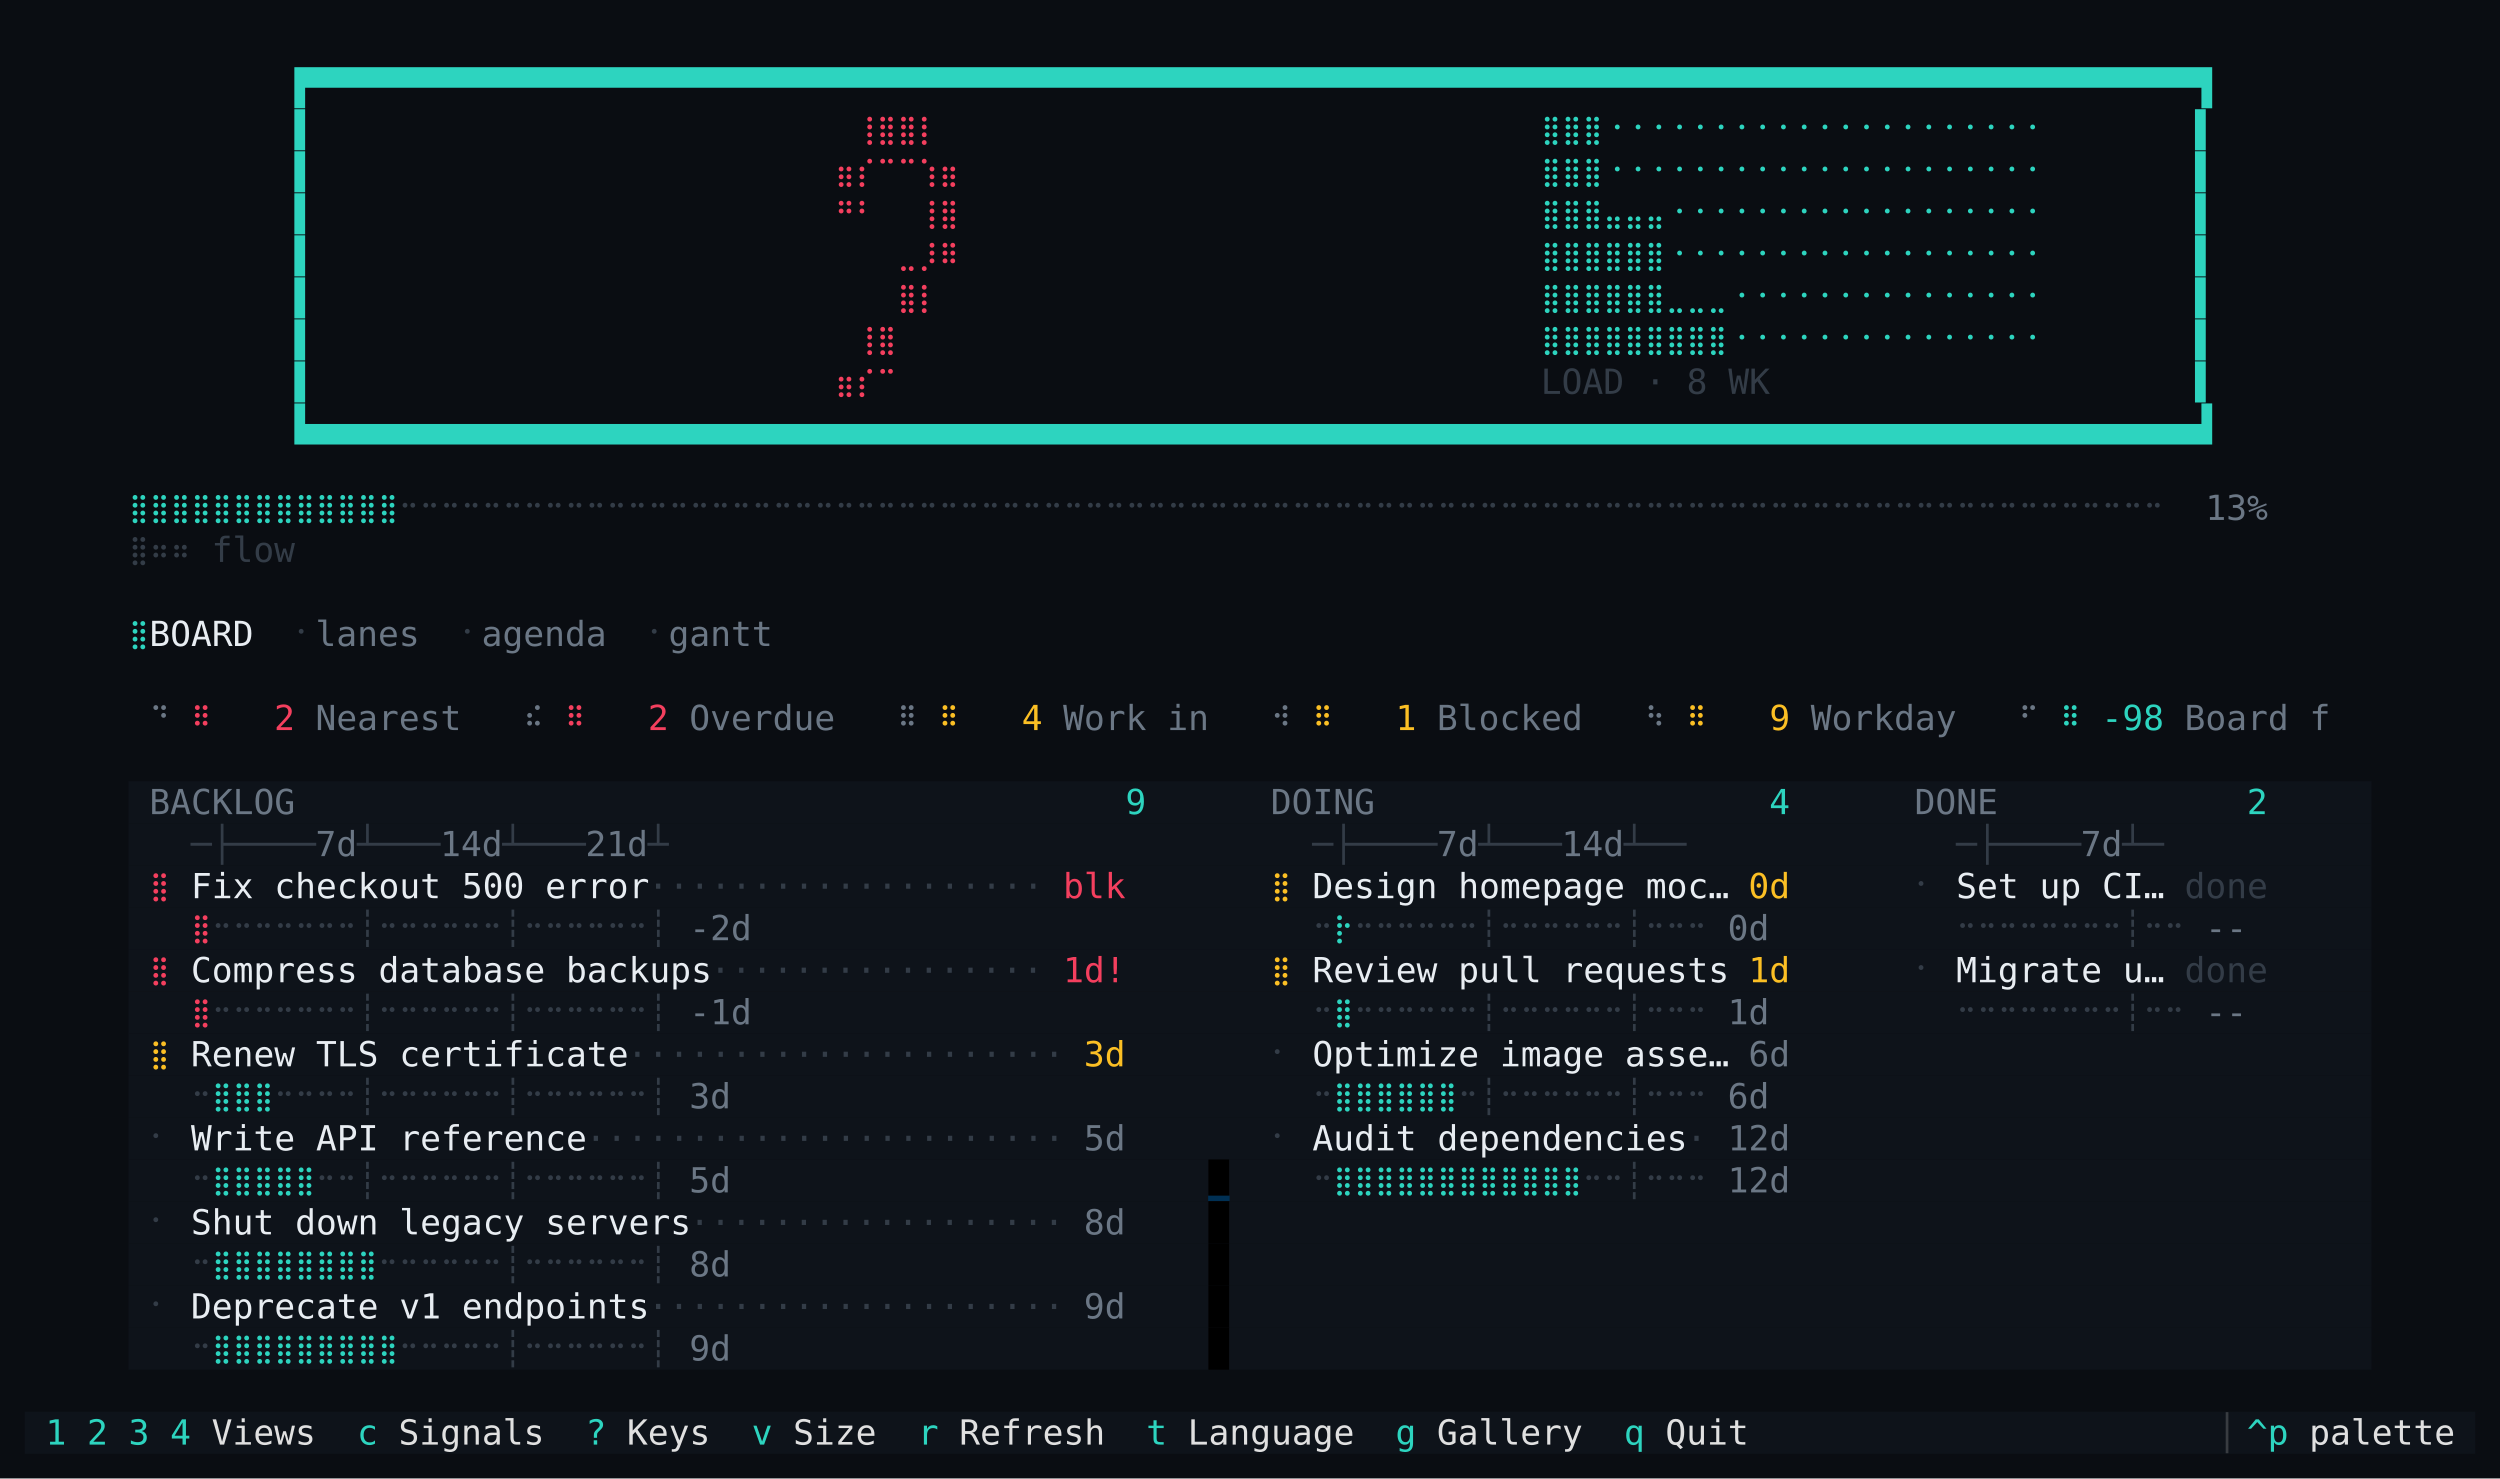
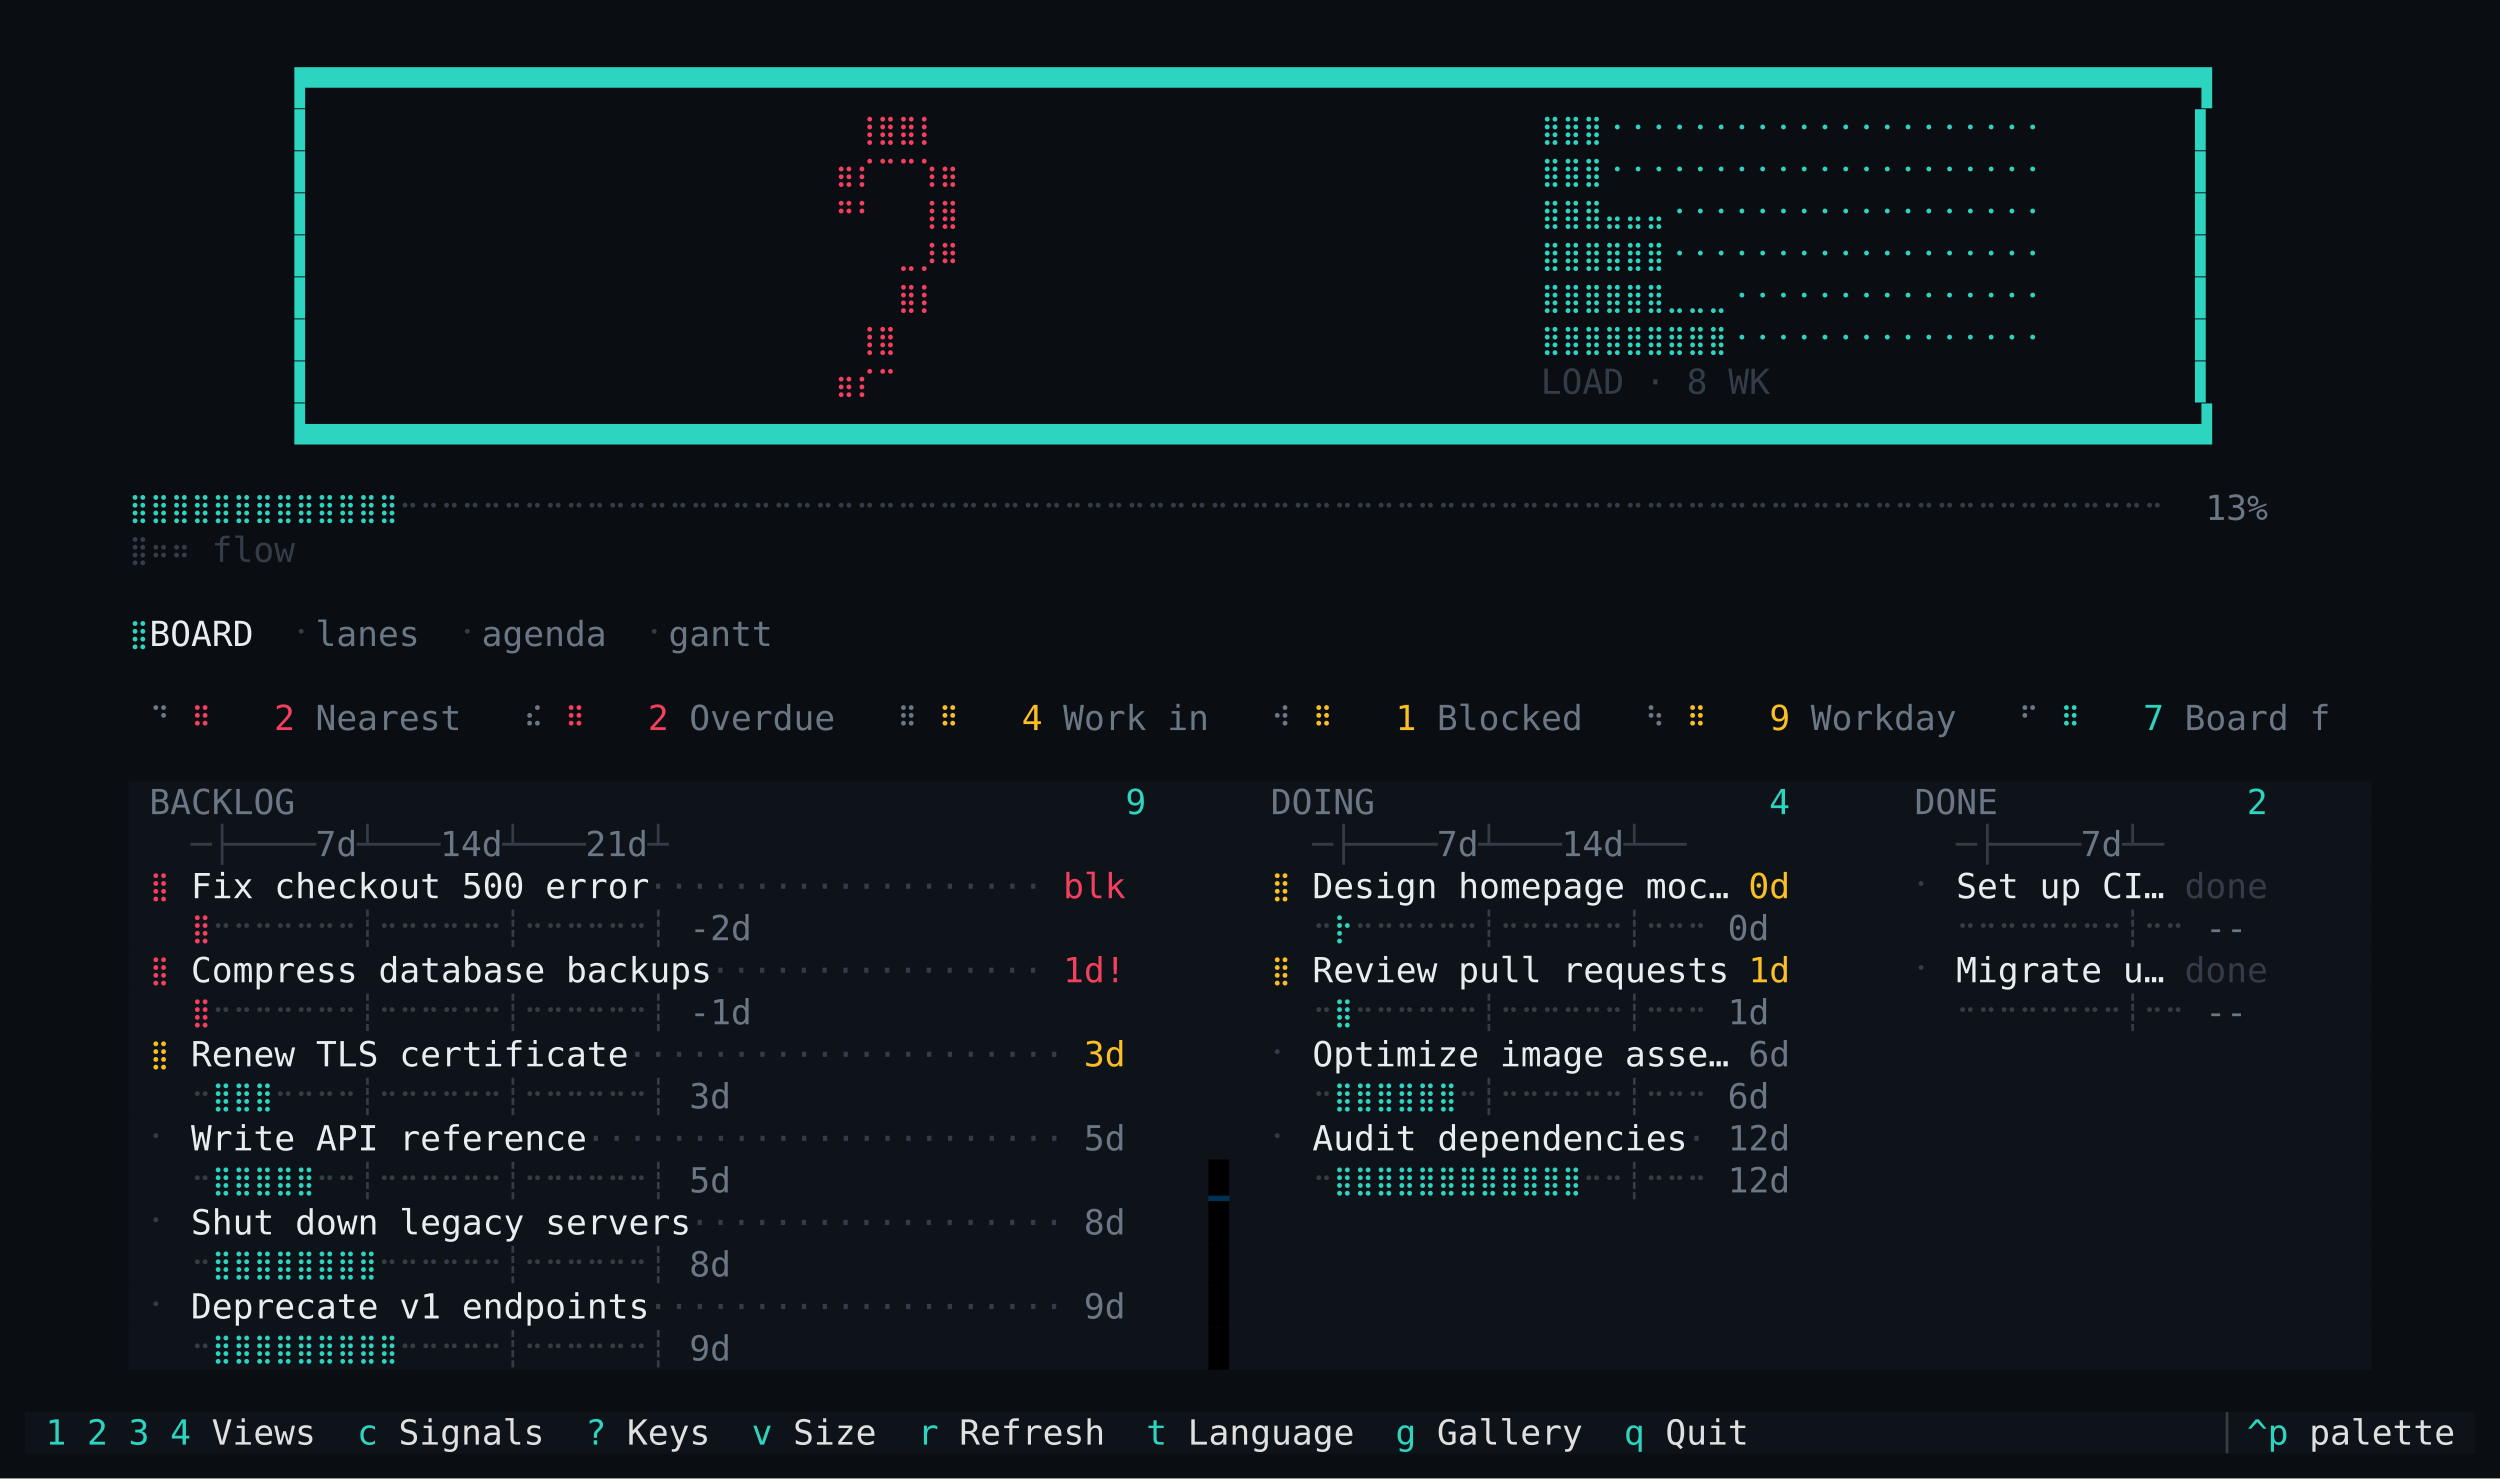
<svg xmlns="http://www.w3.org/2000/svg" viewBox="0 0 1011.2 598.0" role="img" aria-label="taskboard · instrument · board">
  <rect width="1011.2" height="598.0" fill="#0a0d12" />
  <g font-family="ui-monospace,SFMono-Regular,'DejaVu Sans Mono','Cascadia Mono',Menlo,Consolas,'Liberation Mono',monospace" font-size="14.0" xml:space="preserve" style="white-space:pre;font-variant-ligatures:none">
    <text x="119.2" y="40.3" fill="#2dd4bf">▛▀▀▀▀▀▀▀▀▀▀▀▀▀▀▀▀▀▀▀▀▀▀▀▀▀▀▀▀▀▀▀▀▀▀▀▀▀▀▀▀▀▀▀▀▀▀▀▀▀▀▀▀▀▀▀▀▀▀▀▀▀▀▀▀▀▀▀▀▀▀▀▀▀▀▀▀▀▀▀▀▀▀▀▀▀▀▀▀▀▀▜</text>
    <text x="119.2" y="57.3" fill="#2dd4bf">▌</text>
    <text x="127.6" y="57.3" fill="#f43f5e">                         ⠀⢸⣿⣿⡇⠀                            </text>
    <text x="623.2" y="57.3" fill="#2dd4bf">⣿⣿⣿⠐⠐⠐⠐⠐⠐⠐⠐⠐⠐⠐⠐⠐⠐⠐⠐⠐⠐⠐⠐⠐</text>
    <text x="883.6" y="57.3" fill="#2dd4bf">▐</text>
    <text x="119.2" y="74.3" fill="#2dd4bf">▌</text>
    <text x="127.6" y="74.3" fill="#f43f5e">                         ⣶⡎⠉⠉⢱⣶                            </text>
    <text x="623.2" y="74.3" fill="#2dd4bf">⣿⣿⣿⠐⠐⠐⠐⠐⠐⠐⠐⠐⠐⠐⠐⠐⠐⠐⠐⠐⠐⠐⠐⠐</text>
    <text x="883.6" y="74.3" fill="#2dd4bf">▐</text>
    <text x="119.2" y="91.3" fill="#2dd4bf">▌</text>
    <text x="127.6" y="91.3" fill="#f43f5e">                         ⠛⠃⠀⠀⢸⣿                            </text>
    <text x="623.2" y="91.3" fill="#2dd4bf">⣿⣿⣿⣤⣤⣤⠐⠐⠐⠐⠐⠐⠐⠐⠐⠐⠐⠐⠐⠐⠐⠐⠐⠐</text>
    <text x="883.6" y="91.3" fill="#2dd4bf">▐</text>
    <text x="119.2" y="108.3" fill="#2dd4bf">▌</text>
    <text x="127.6" y="108.3" fill="#f43f5e">                         ⠀⠀⠀⣀⡸⠿                            </text>
    <text x="623.2" y="108.3" fill="#2dd4bf">⣿⣿⣿⣿⣿⣿⠐⠐⠐⠐⠐⠐⠐⠐⠐⠐⠐⠐⠐⠐⠐⠐⠐⠐</text>
    <text x="883.6" y="108.3" fill="#2dd4bf">▐</text>
    <text x="119.2" y="125.3" fill="#2dd4bf">▌</text>
    <text x="127.6" y="125.3" fill="#f43f5e">                         ⠀⠀⠀⣿⡇⠀                            </text>
    <text x="623.2" y="125.3" fill="#2dd4bf">⣿⣿⣿⣿⣿⣿⣀⣀⣀⠐⠐⠐⠐⠐⠐⠐⠐⠐⠐⠐⠐⠐⠐⠐</text>
    <text x="883.6" y="125.3" fill="#2dd4bf">▐</text>
    <text x="119.2" y="142.3" fill="#2dd4bf">▌</text>
    <text x="127.6" y="142.3" fill="#f43f5e">                         ⠀⢸⣿⠀⠀⠀                            </text>
    <text x="623.2" y="142.3" fill="#2dd4bf">⣿⣿⣿⣿⣿⣿⣿⣿⣿⠐⠐⠐⠐⠐⠐⠐⠐⠐⠐⠐⠐⠐⠐⠐</text>
    <text x="883.6" y="142.3" fill="#2dd4bf">▐</text>
    <text x="119.2" y="159.3" fill="#2dd4bf">▌</text>
    <text x="127.6" y="159.3" fill="#f43f5e">                         ⣶⡎⠉⠀⠀⠀                            </text>
    <text x="623.2" y="159.3" fill="#333c47">LOAD · 8 WK</text>
    <text x="883.6" y="159.3" fill="#2dd4bf">▐</text>
    <text x="119.2" y="176.3" fill="#2dd4bf">▙▄▄▄▄▄▄▄▄▄▄▄▄▄▄▄▄▄▄▄▄▄▄▄▄▄▄▄▄▄▄▄▄▄▄▄▄▄▄▄▄▄▄▄▄▄▄▄▄▄▄▄▄▄▄▄▄▄▄▄▄▄▄▄▄▄▄▄▄▄▄▄▄▄▄▄▄▄▄▄▄▄▄▄▄▄▄▄▄▄▄▟</text>
    <text x="52.0" y="210.3" fill="#2dd4bf">⣿⣿⣿⣿⣿⣿⣿⣿⣿⣿⣿⣿⣿</text>
    <text x="161.2" y="210.3" fill="#333c47">⠒⠒⠒⠒⠒⠒⠒⠒⠒⠒⠒⠒⠒⠒⠒⠒⠒⠒⠒⠒⠒⠒⠒⠒⠒⠒⠒⠒⠒⠒⠒⠒⠒⠒⠒⠒⠒⠒⠒⠒⠒⠒⠒⠒⠒⠒⠒⠒⠒⠒⠒⠒⠒⠒⠒⠒⠒⠒⠒⠒⠒⠒⠒⠒⠒⠒⠒⠒⠒⠒⠒⠒⠒⠒⠒⠒⠒⠒⠒⠒⠒⠒⠒⠒⠒</text>
    <text x="883.6" y="210.3" fill="#6b7785"> 13%</text>
    <text x="52.0" y="227.3" fill="#333c47">⣿⠶⠶</text>
    <text x="85.6" y="227.3" fill="#333c47">flow</text>
    <text x="52.0" y="261.3" fill="#2dd4bf">⣿</text>
    <text x="60.4" y="261.3" fill="#e8edf2">BOARD  </text>
    <text x="119.2" y="261.3" fill="#333c47">⠂</text>
    <text x="127.6" y="261.3" fill="#6b7785">lanes</text>
    <text x="186.4" y="261.3" fill="#333c47">⠂</text>
    <text x="194.8" y="261.3" fill="#6b7785">agenda</text>
    <text x="262.0" y="261.3" fill="#333c47">⠂</text>
    <text x="270.4" y="261.3" fill="#6b7785">gantt</text>
    <text x="60.4" y="295.3" fill="#6b7785">⠙</text>
    <text x="77.2" y="295.3" fill="#f43f5e">⠿</text>
    <text x="94.0" y="295.3" fill="#f43f5e">  2</text>
    <text x="127.6" y="295.3" fill="#6b7785">Nearest</text>
    <text x="211.6" y="295.3" fill="#6b7785">⠮</text>
    <text x="228.4" y="295.3" fill="#f43f5e">⠿</text>
    <text x="245.2" y="295.3" fill="#f43f5e">  2</text>
    <text x="278.8" y="295.3" fill="#6b7785">Overdue</text>
    <text x="362.8" y="295.3" fill="#6b7785">⠿</text>
    <text x="379.6" y="295.3" fill="#fbbf24">⠿</text>
    <text x="396.4" y="295.3" fill="#fbbf24">  4</text>
    <text x="430.0" y="295.3" fill="#6b7785">Work in</text>
    <text x="514.0" y="295.3" fill="#6b7785">⠺</text>
    <text x="530.8" y="295.3" fill="#fbbf24">⠿</text>
    <text x="547.6" y="295.3" fill="#fbbf24">  1</text>
    <text x="581.2" y="295.3" fill="#6b7785">Blocked</text>
    <text x="665.2" y="295.3" fill="#6b7785">⠳</text>
    <text x="682.0" y="295.3" fill="#fbbf24">⠿</text>
    <text x="698.8" y="295.3" fill="#fbbf24">  9</text>
    <text x="732.4" y="295.3" fill="#6b7785">Workday</text>
    <text x="816.4" y="295.3" fill="#6b7785">⠋</text>
    <text x="833.2" y="295.3" fill="#2dd4bf">⠿</text>
-     <text x="850.0" y="295.3" fill="#2dd4bf">-98</text>
+     <text x="850.0" y="295.3" fill="#2dd4bf">  7</text>
    <text x="883.6" y="295.3" fill="#6b7785">Board f</text>
    <rect x="52.0" y="316.0" width="907.2" height="17.0" fill="#0e131a" />
    <text x="60.4" y="329.3" fill="#6b7785">BACKLOG</text>
    <text x="455.2" y="329.3" fill="#2dd4bf">9</text>
    <text x="514.0" y="329.3" fill="#6b7785">DOING</text>
    <text x="715.6" y="329.3" fill="#2dd4bf">4</text>
    <text x="774.4" y="329.3" fill="#6b7785">DONE</text>
    <text x="908.8" y="329.3" fill="#2dd4bf">2</text>
    <rect x="52.0" y="333.0" width="907.2" height="17.0" fill="#0e131a" />
    <text x="77.2" y="346.3" fill="#333c47">─├────</text>
    <text x="127.6" y="346.3" fill="#6b7785">7d</text>
    <text x="144.4" y="346.3" fill="#333c47">┴───</text>
    <text x="178.0" y="346.3" fill="#6b7785">14d</text>
    <text x="203.2" y="346.3" fill="#333c47">┴───</text>
    <text x="236.8" y="346.3" fill="#6b7785">21d</text>
    <text x="262.0" y="346.3" fill="#333c47">┴</text>
    <text x="530.8" y="346.3" fill="#333c47">─├────</text>
    <text x="581.2" y="346.3" fill="#6b7785">7d</text>
    <text x="598.0" y="346.3" fill="#333c47">┴───</text>
    <text x="631.6" y="346.3" fill="#6b7785">14d</text>
    <text x="656.8" y="346.3" fill="#333c47">┴──</text>
    <text x="791.2" y="346.3" fill="#333c47">─├────</text>
    <text x="841.6" y="346.3" fill="#6b7785">7d</text>
    <text x="858.4" y="346.3" fill="#333c47">┴─</text>
    <rect x="52.0" y="350.0" width="907.2" height="17.0" fill="#0e131a" />
    <text x="60.4" y="363.3" fill="#f43f5e">⣿</text>
    <text x="68.8" y="363.3" fill="#e8edf2"> Fix checkout 500 error</text>
    <text x="262.0" y="363.3" fill="#333c47">···················</text>
    <text x="430.0" y="363.3" fill="#f43f5e">blk</text>
    <text x="514.0" y="363.3" fill="#fbbf24">⣿</text>
    <text x="522.4" y="363.3" fill="#e8edf2"> Design homepage moc… </text>
    <text x="707.2" y="363.3" fill="#fbbf24">0d</text>
    <text x="774.4" y="363.3" fill="#333c47">⠂</text>
    <text x="782.8" y="363.3" fill="#e8edf2"> Set up CI… </text>
    <text x="883.6" y="363.3" fill="#333c47">done</text>
    <rect x="52.0" y="367.0" width="907.2" height="17.0" fill="#0e131a" />
    <text x="77.2" y="380.3" fill="#f43f5e">⣿</text>
    <text x="85.6" y="380.3" fill="#333c47">⠒⠒⠒⠒⠒⠒⠒┊⠒⠒⠒⠒⠒⠒┊⠒⠒⠒⠒⠒⠒┊</text>
    <text x="278.8" y="380.3" fill="#6b7785">-2d</text>
    <text x="530.8" y="380.3" fill="#333c47">⠒</text>
    <text x="539.2" y="380.3" fill="#2dd4bf">⡗</text>
    <text x="547.6" y="380.3" fill="#333c47">⠒⠒⠒⠒⠒⠒┊⠒⠒⠒⠒⠒⠒┊⠒⠒⠒</text>
    <text x="698.8" y="380.3" fill="#6b7785">0d</text>
    <text x="791.2" y="380.3" fill="#333c47">⠒⠒⠒⠒⠒⠒⠒⠒┊⠒⠒</text>
    <text x="892.0" y="380.3" fill="#6b7785">--</text>
    <rect x="52.0" y="384.0" width="907.2" height="17.0" fill="#0e131a" />
    <text x="60.4" y="397.3" fill="#f43f5e">⣿</text>
    <text x="68.8" y="397.3" fill="#e8edf2"> Compress database backups</text>
    <text x="287.2" y="397.3" fill="#333c47">················</text>
    <text x="430.0" y="397.3" fill="#f43f5e">1d!</text>
    <text x="514.0" y="397.3" fill="#fbbf24">⣿</text>
    <text x="522.4" y="397.3" fill="#e8edf2"> Review pull requests </text>
    <text x="707.2" y="397.3" fill="#fbbf24">1d</text>
    <text x="774.4" y="397.3" fill="#333c47">⠂</text>
    <text x="782.8" y="397.3" fill="#e8edf2"> Migrate u… </text>
    <text x="883.6" y="397.3" fill="#333c47">done</text>
    <rect x="52.0" y="401.0" width="907.2" height="17.0" fill="#0e131a" />
    <text x="77.2" y="414.3" fill="#f43f5e">⣿</text>
    <text x="85.6" y="414.3" fill="#333c47">⠒⠒⠒⠒⠒⠒⠒┊⠒⠒⠒⠒⠒⠒┊⠒⠒⠒⠒⠒⠒┊</text>
    <text x="278.8" y="414.3" fill="#6b7785">-1d</text>
    <text x="530.8" y="414.3" fill="#333c47">⠒</text>
    <text x="539.2" y="414.3" fill="#2dd4bf">⣿</text>
    <text x="547.6" y="414.3" fill="#333c47">⠒⠒⠒⠒⠒⠒┊⠒⠒⠒⠒⠒⠒┊⠒⠒⠒</text>
    <text x="698.8" y="414.3" fill="#6b7785">1d</text>
    <text x="791.2" y="414.3" fill="#333c47">⠒⠒⠒⠒⠒⠒⠒⠒┊⠒⠒</text>
    <text x="892.0" y="414.3" fill="#6b7785">--</text>
    <rect x="52.0" y="418.0" width="907.2" height="17.0" fill="#0e131a" />
    <text x="60.4" y="431.3" fill="#fbbf24">⣿</text>
    <text x="68.8" y="431.3" fill="#e8edf2"> Renew TLS certificate</text>
    <text x="253.6" y="431.3" fill="#333c47">·····················</text>
    <text x="438.4" y="431.3" fill="#fbbf24">3d</text>
    <text x="514.0" y="431.3" fill="#333c47">⠂</text>
    <text x="522.4" y="431.3" fill="#e8edf2"> Optimize image asse… </text>
    <text x="707.2" y="431.3" fill="#6b7785">6d</text>
    <rect x="52.0" y="435.0" width="907.2" height="17.0" fill="#0e131a" />
    <text x="77.2" y="448.3" fill="#333c47">⠒</text>
    <text x="85.6" y="448.3" fill="#2dd4bf">⣿⣿⣿</text>
    <text x="110.8" y="448.3" fill="#333c47">⠒⠒⠒⠒┊⠒⠒⠒⠒⠒⠒┊⠒⠒⠒⠒⠒⠒┊</text>
    <text x="278.8" y="448.3" fill="#6b7785">3d</text>
    <text x="530.8" y="448.3" fill="#333c47">⠒</text>
    <text x="539.2" y="448.3" fill="#2dd4bf">⣿⣿⣿⣿⣿⣿</text>
    <text x="589.6" y="448.3" fill="#333c47">⠒┊⠒⠒⠒⠒⠒⠒┊⠒⠒⠒</text>
    <text x="698.8" y="448.3" fill="#6b7785">6d</text>
    <rect x="52.0" y="452.0" width="907.2" height="17.0" fill="#0e131a" />
    <text x="60.4" y="465.3" fill="#333c47">⠂</text>
    <text x="68.8" y="465.3" fill="#e8edf2"> Write API reference</text>
    <text x="236.8" y="465.3" fill="#333c47">·······················</text>
    <text x="438.4" y="465.3" fill="#6b7785">5d</text>
    <text x="514.0" y="465.3" fill="#333c47">⠂</text>
    <text x="522.4" y="465.3" fill="#e8edf2"> Audit dependencies</text>
    <text x="682.0" y="465.3" fill="#333c47">·</text>
    <text x="698.8" y="465.3" fill="#6b7785">12d</text>
    <rect x="52.0" y="469.0" width="436.8" height="17.0" fill="#0e131a" />
    <rect x="488.8" y="469.0" width="8.4" height="17.0" fill="#000000" />
    <rect x="497.2" y="469.0" width="462.0" height="17.0" fill="#0e131a" />
    <text x="77.2" y="482.3" fill="#333c47">⠒</text>
    <text x="85.6" y="482.3" fill="#2dd4bf">⣿⣿⣿⣿⣿</text>
    <text x="127.6" y="482.3" fill="#333c47">⠒⠒┊⠒⠒⠒⠒⠒⠒┊⠒⠒⠒⠒⠒⠒┊</text>
    <text x="278.8" y="482.3" fill="#6b7785">5d</text>
    <text x="488.8" y="482.3" fill="#003054">▁</text>
    <text x="530.8" y="482.3" fill="#333c47">⠒</text>
    <text x="539.2" y="482.3" fill="#2dd4bf">⣿⣿⣿⣿⣿⣿⣿⣿⣿⣿⣿⣿</text>
    <text x="640.0" y="482.3" fill="#333c47">⠒⠒┊⠒⠒⠒</text>
    <text x="698.8" y="482.3" fill="#6b7785">12d</text>
    <rect x="52.0" y="486.0" width="436.8" height="17.0" fill="#0e131a" />
    <rect x="488.8" y="486.0" width="8.4" height="17.0" fill="#000000" />
    <rect x="497.2" y="486.0" width="462.0" height="17.0" fill="#0e131a" />
    <text x="60.4" y="499.3" fill="#333c47">⠂</text>
    <text x="68.8" y="499.3" fill="#e8edf2"> Shut down legacy servers</text>
    <text x="278.8" y="499.3" fill="#333c47">··················</text>
    <text x="438.4" y="499.3" fill="#6b7785">8d</text>
    <rect x="52.0" y="503.0" width="436.8" height="17.0" fill="#0e131a" />
    <rect x="488.8" y="503.0" width="8.4" height="17.0" fill="#000000" />
    <rect x="497.2" y="503.0" width="462.0" height="17.0" fill="#0e131a" />
    <text x="77.2" y="516.3" fill="#333c47">⠒</text>
    <text x="85.6" y="516.3" fill="#2dd4bf">⣿⣿⣿⣿⣿⣿⣿⣿</text>
    <text x="152.8" y="516.3" fill="#333c47">⠒⠒⠒⠒⠒⠒┊⠒⠒⠒⠒⠒⠒┊</text>
    <text x="278.8" y="516.3" fill="#6b7785">8d</text>
    <rect x="52.0" y="520.0" width="436.8" height="17.0" fill="#0e131a" />
    <rect x="488.8" y="520.0" width="8.4" height="17.0" fill="#000000" />
    <rect x="497.2" y="520.0" width="462.0" height="17.0" fill="#0e131a" />
    <text x="60.4" y="533.3" fill="#333c47">⠂</text>
    <text x="68.8" y="533.3" fill="#e8edf2"> Deprecate v1 endpoints</text>
    <text x="262.0" y="533.3" fill="#333c47">····················</text>
    <text x="438.4" y="533.3" fill="#6b7785">9d</text>
    <rect x="52.0" y="537.0" width="436.8" height="17.0" fill="#0e131a" />
    <rect x="488.8" y="537.0" width="8.4" height="17.0" fill="#000000" />
    <rect x="497.2" y="537.0" width="462.0" height="17.0" fill="#0e131a" />
    <text x="77.2" y="550.3" fill="#333c47">⠒</text>
    <text x="85.6" y="550.3" fill="#2dd4bf">⣿⣿⣿⣿⣿⣿⣿⣿⣿</text>
    <text x="161.2" y="550.3" fill="#333c47">⠒⠒⠒⠒⠒┊⠒⠒⠒⠒⠒⠒┊</text>
    <text x="278.8" y="550.3" fill="#6b7785">9d</text>
    <rect x="10.0" y="571.0" width="991.2" height="17.0" fill="#0e131a" />
    <text x="18.4" y="584.3" fill="#2dd4bf">1</text>
    <text x="35.2" y="584.3" fill="#2dd4bf">2</text>
    <text x="52.0" y="584.3" fill="#2dd4bf">3</text>
    <text x="68.8" y="584.3" fill="#2dd4bf">4</text>
    <text x="85.6" y="584.3" fill="#e0e0e0">Views</text>
    <text x="136.0" y="584.3" fill="#2dd4bf"> c </text>
    <text x="161.2" y="584.3" fill="#e0e0e0">Signals </text>
    <text x="228.4" y="584.3" fill="#2dd4bf"> ? </text>
    <text x="253.6" y="584.3" fill="#e0e0e0">Keys </text>
    <text x="295.6" y="584.3" fill="#2dd4bf"> v </text>
    <text x="320.8" y="584.3" fill="#e0e0e0">Size </text>
    <text x="362.8" y="584.3" fill="#2dd4bf"> r </text>
    <text x="388.0" y="584.3" fill="#e0e0e0">Refresh </text>
    <text x="455.2" y="584.3" fill="#2dd4bf"> t </text>
    <text x="480.4" y="584.3" fill="#e0e0e0">Language </text>
    <text x="556.0" y="584.3" fill="#2dd4bf"> g </text>
    <text x="581.2" y="584.3" fill="#e0e0e0">Gallery </text>
    <text x="648.4" y="584.3" fill="#2dd4bf"> q </text>
    <text x="673.6" y="584.3" fill="#e0e0e0">Quit </text>
    <text x="900.4" y="584.3" fill="#383c41">▏</text>
    <text x="908.8" y="584.3" fill="#2dd4bf">^p</text>
    <text x="925.6" y="584.3" fill="#e0e0e0"> palette</text>
  </g>
</svg>
